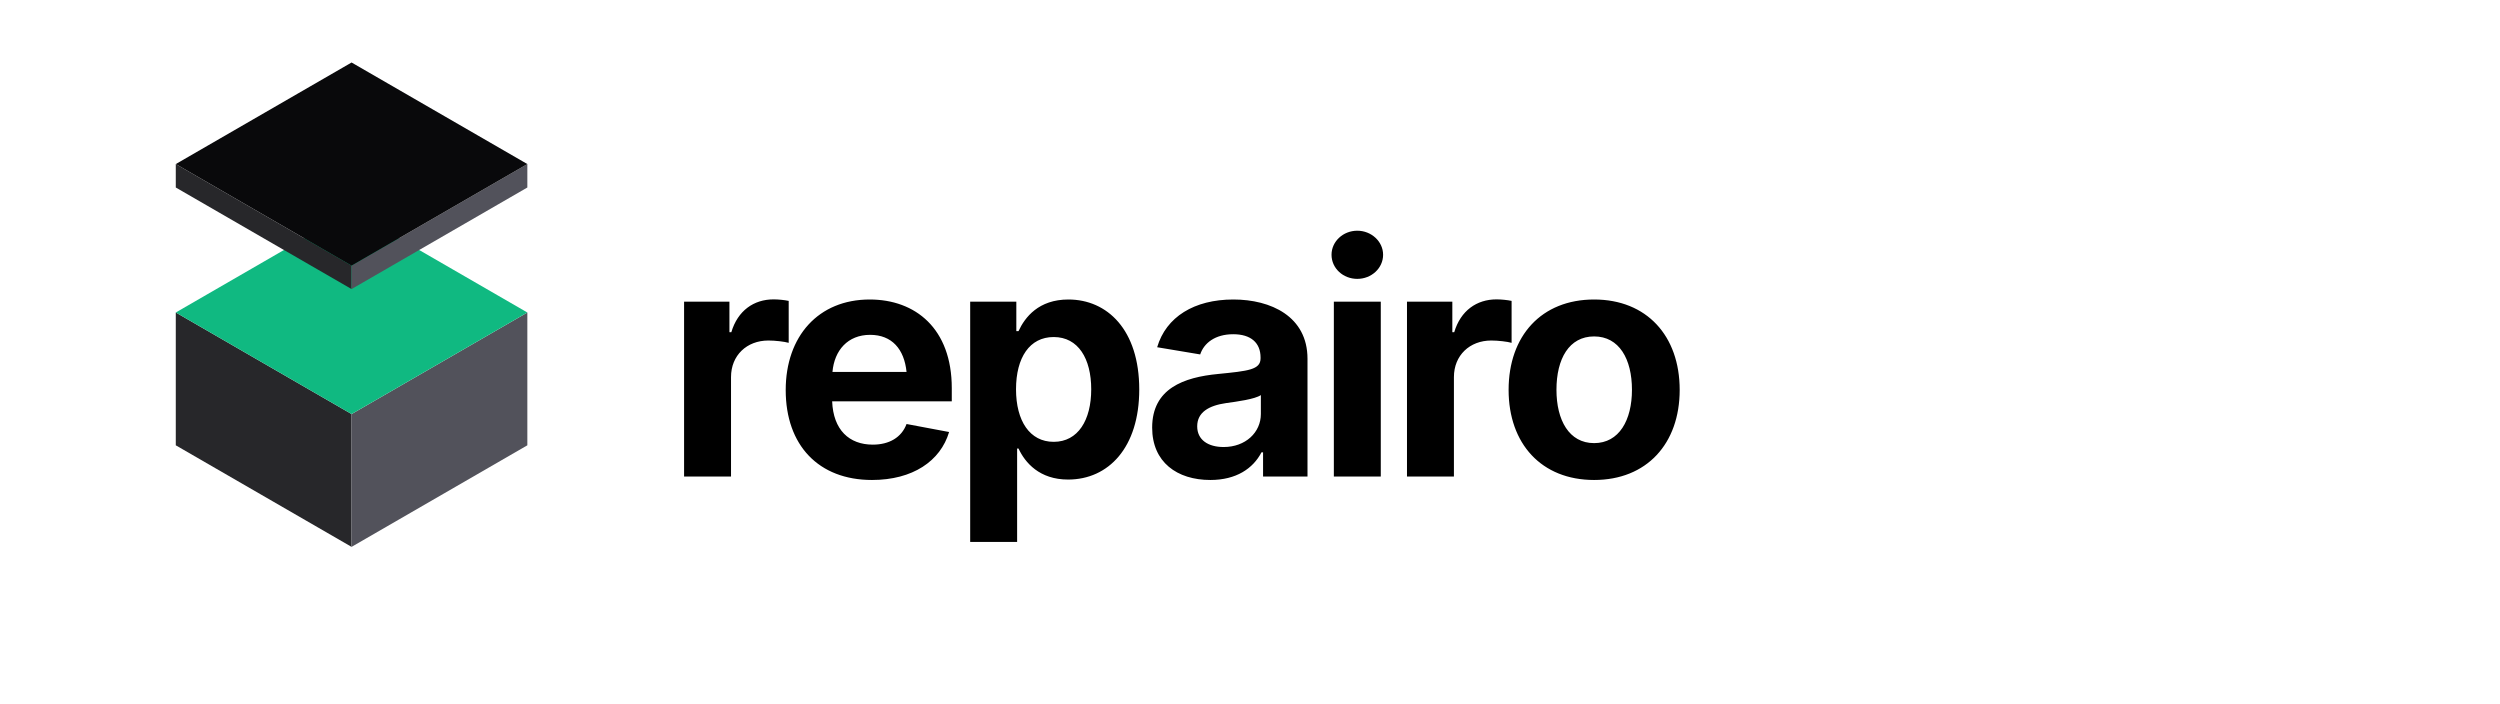
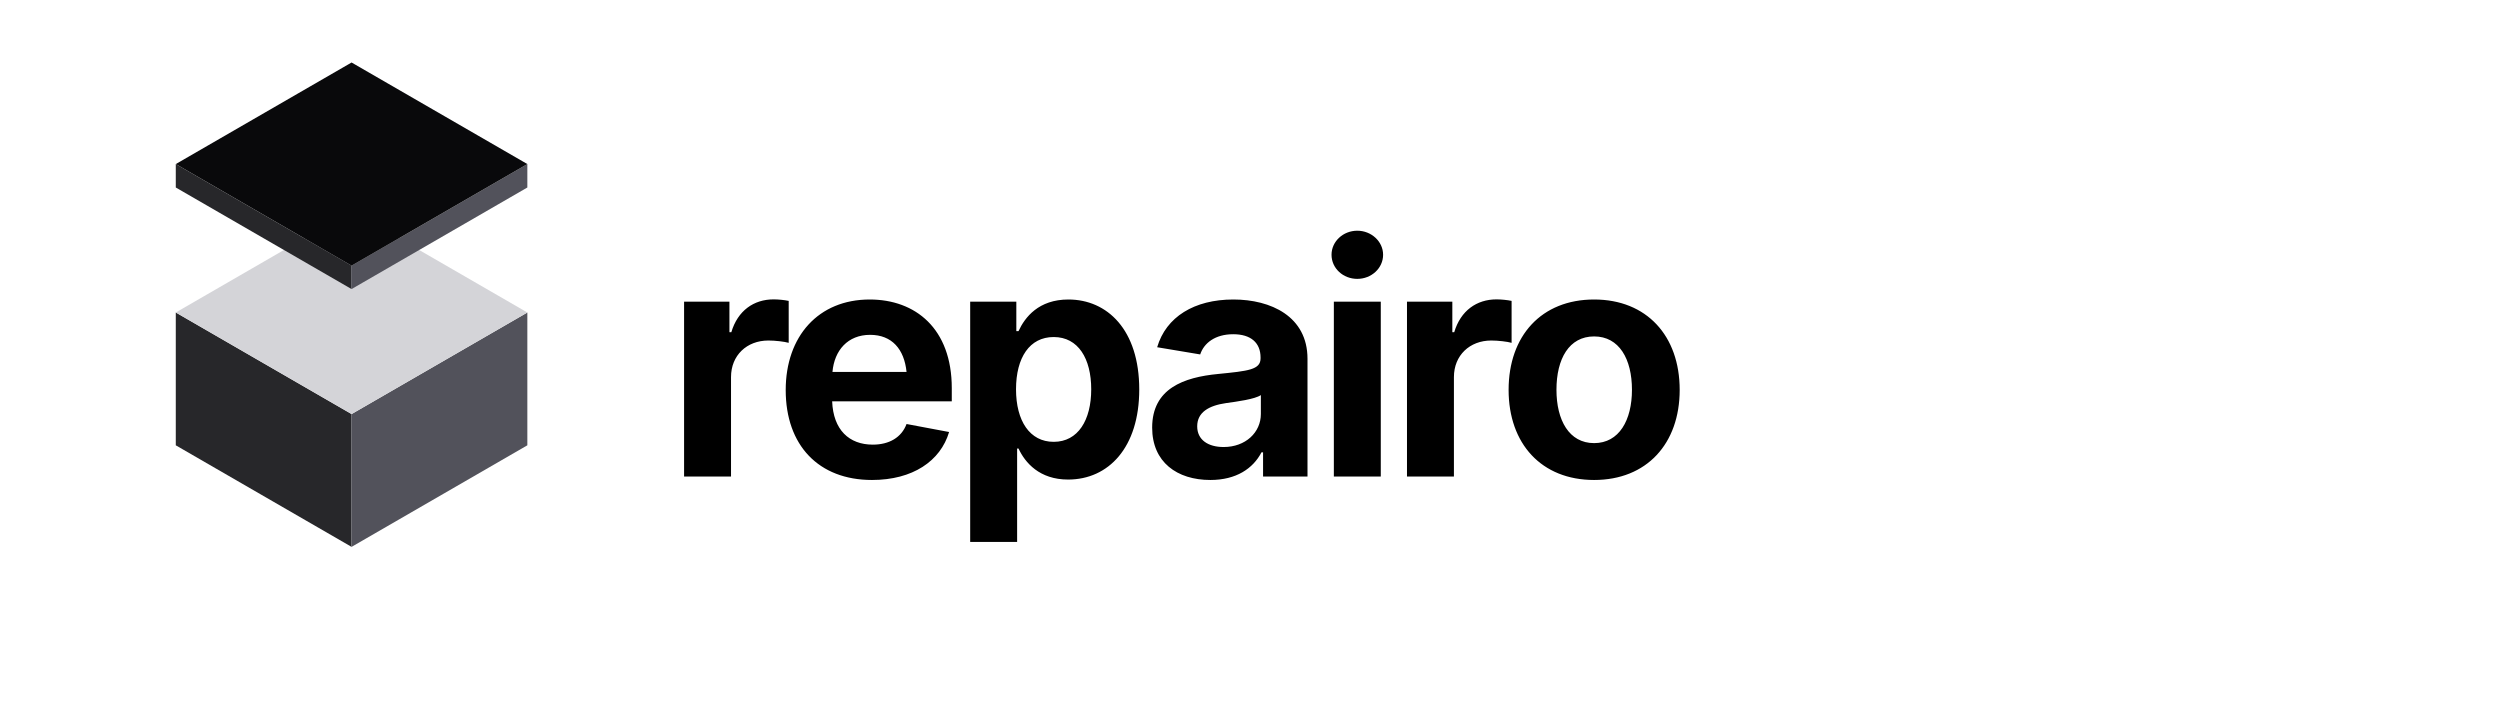
<svg xmlns="http://www.w3.org/2000/svg" viewBox="0 0 640 180" width="640" height="180">
  <g stroke-linejoin="round" stroke-linecap="round">
    <polygon points="45,80 90,106 90,140 45,114" fill="#27272a" />
    <polygon points="90,106 135,80 135,114 90,140" fill="#52525b" />
-     <polygon points="45,80 90,54 135,80 90,106" fill="#10B981" />
+     <polygon points="45,80 90,54 135,80 90,106" fill="#d4d4d8" />
    <polygon points="45,42 90,68 90,74 45,48" fill="#27272a" />
    <polygon points="90,68 135,42 135,48 90,74" fill="#52525b" />
    <polygon points="45,42 90,16 135,42 90,68" fill="#09090b" />
  </g>
  <text x="170" y="122" font-family="Geist, Inter, system-ui, -apple-system, sans-serif" font-size="82" font-weight="700" letter-spacing="-3.5" fill="#000000">repairo</text>
</svg>
